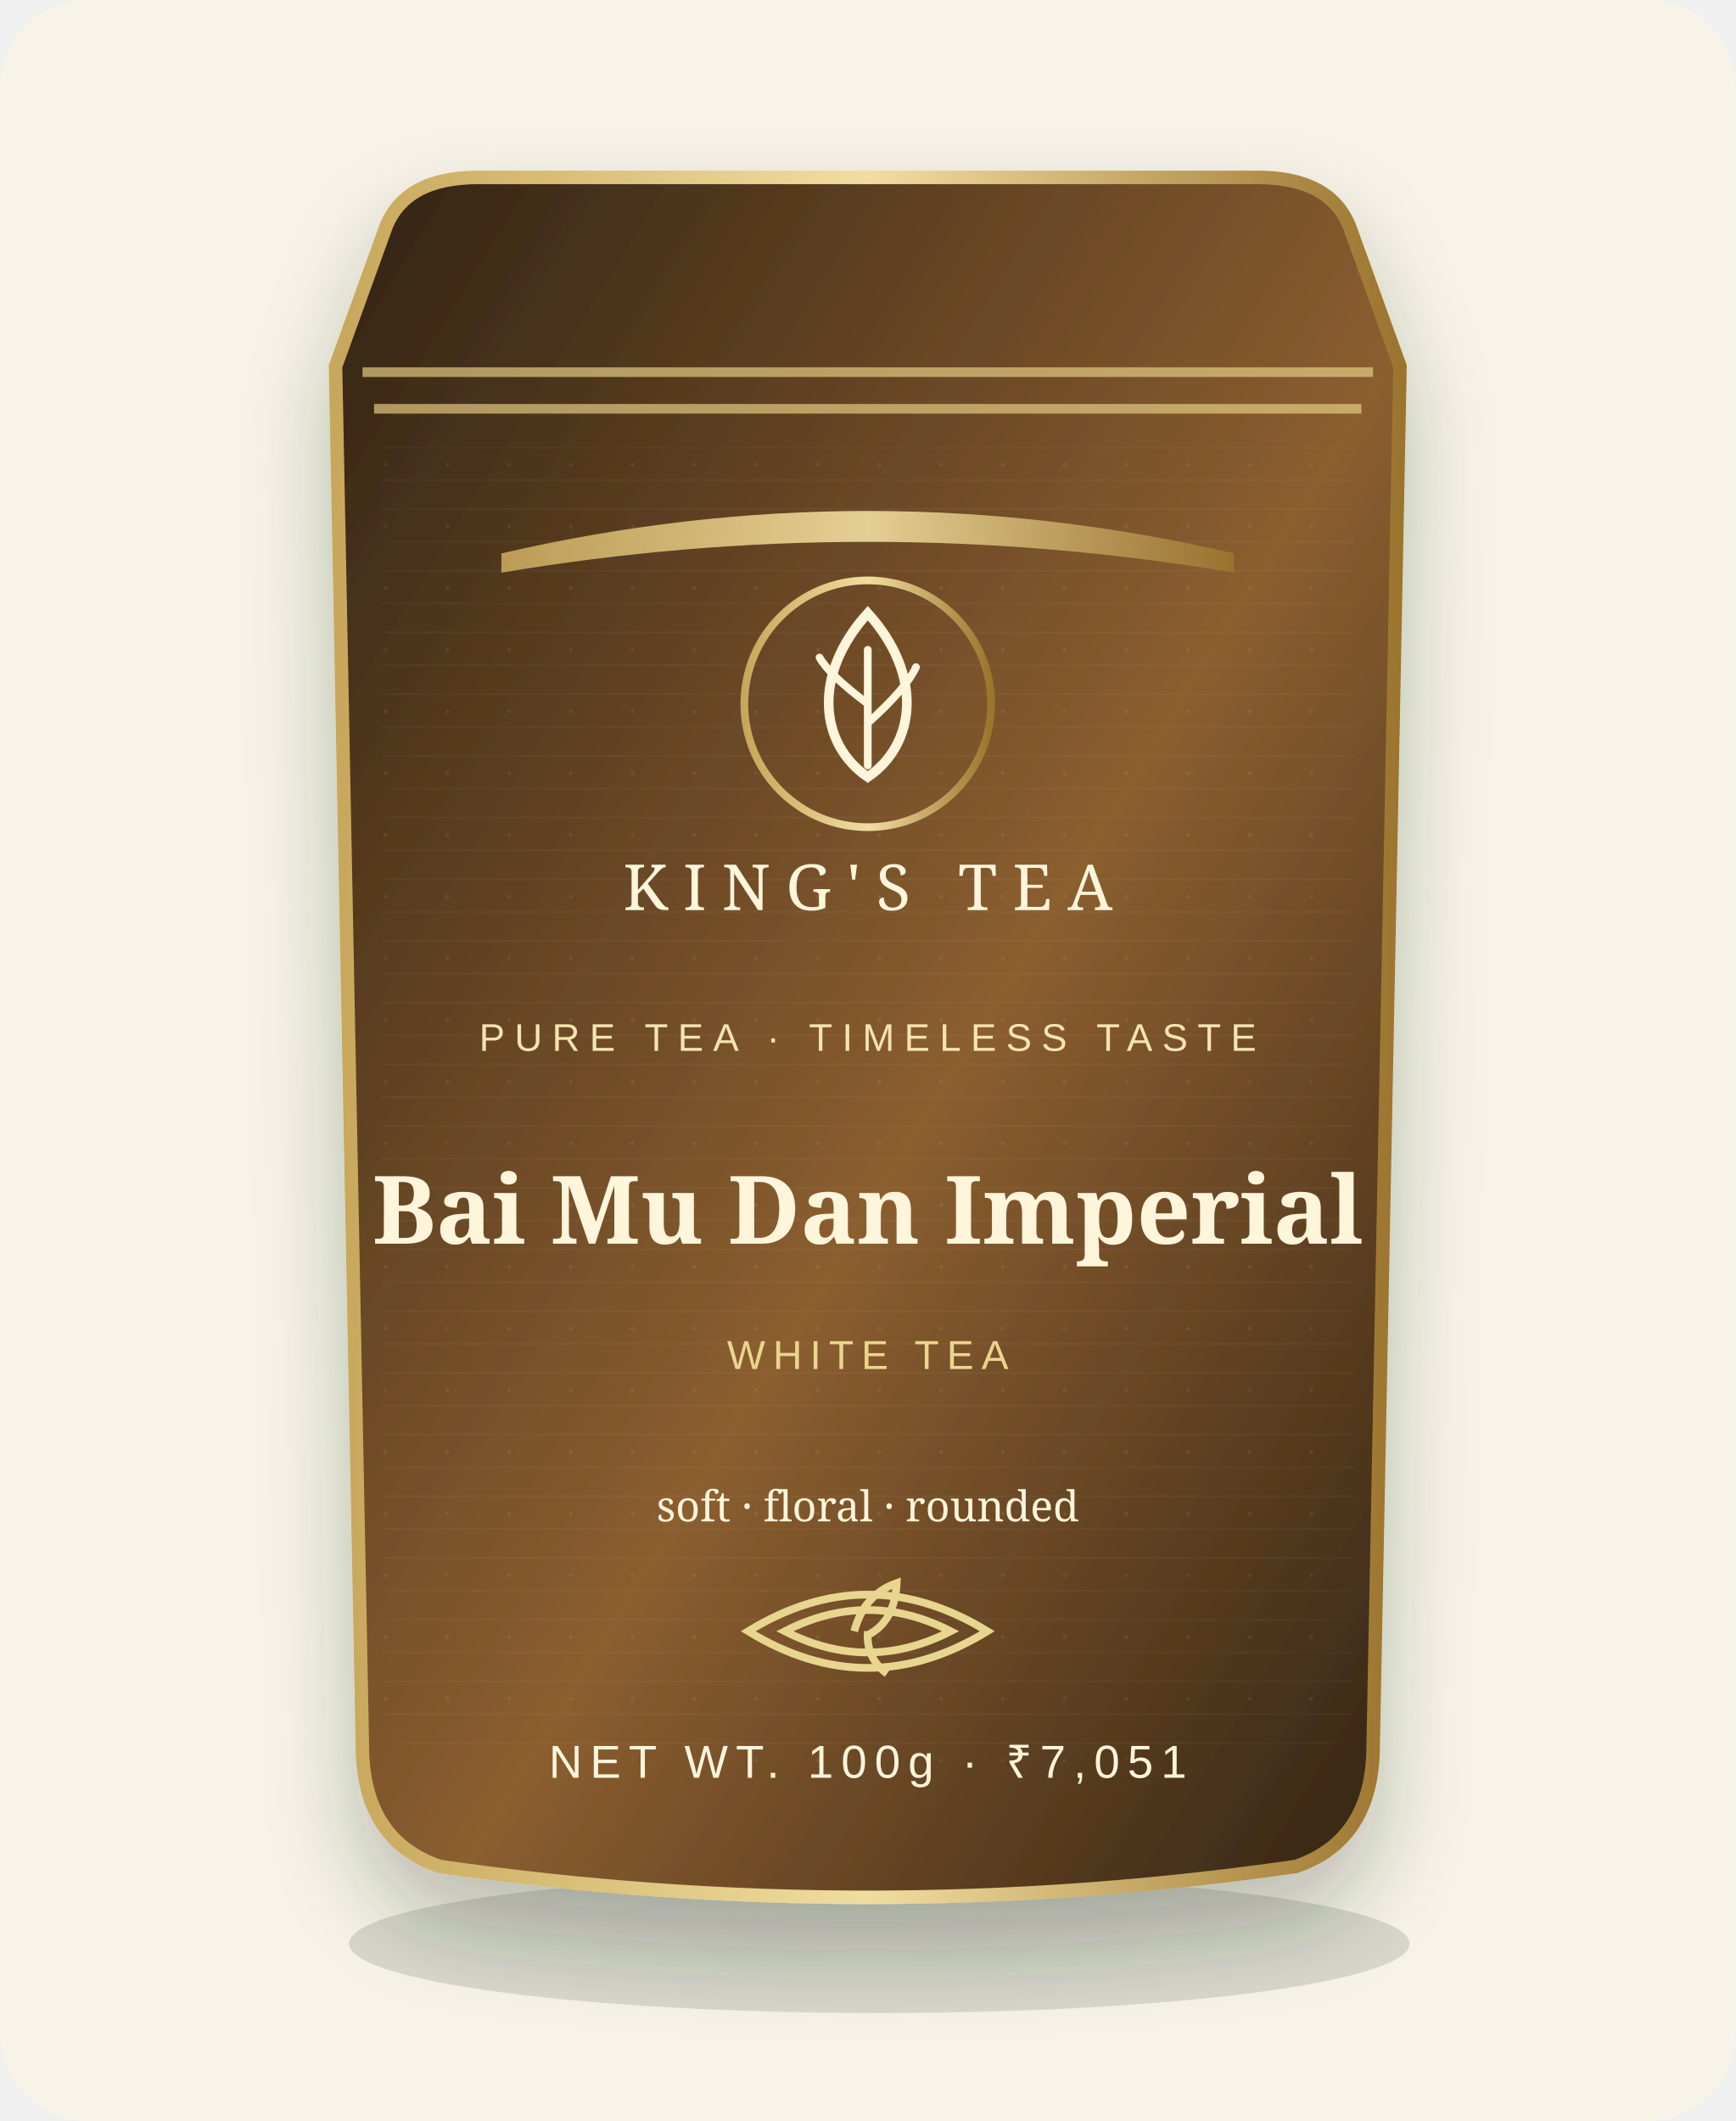
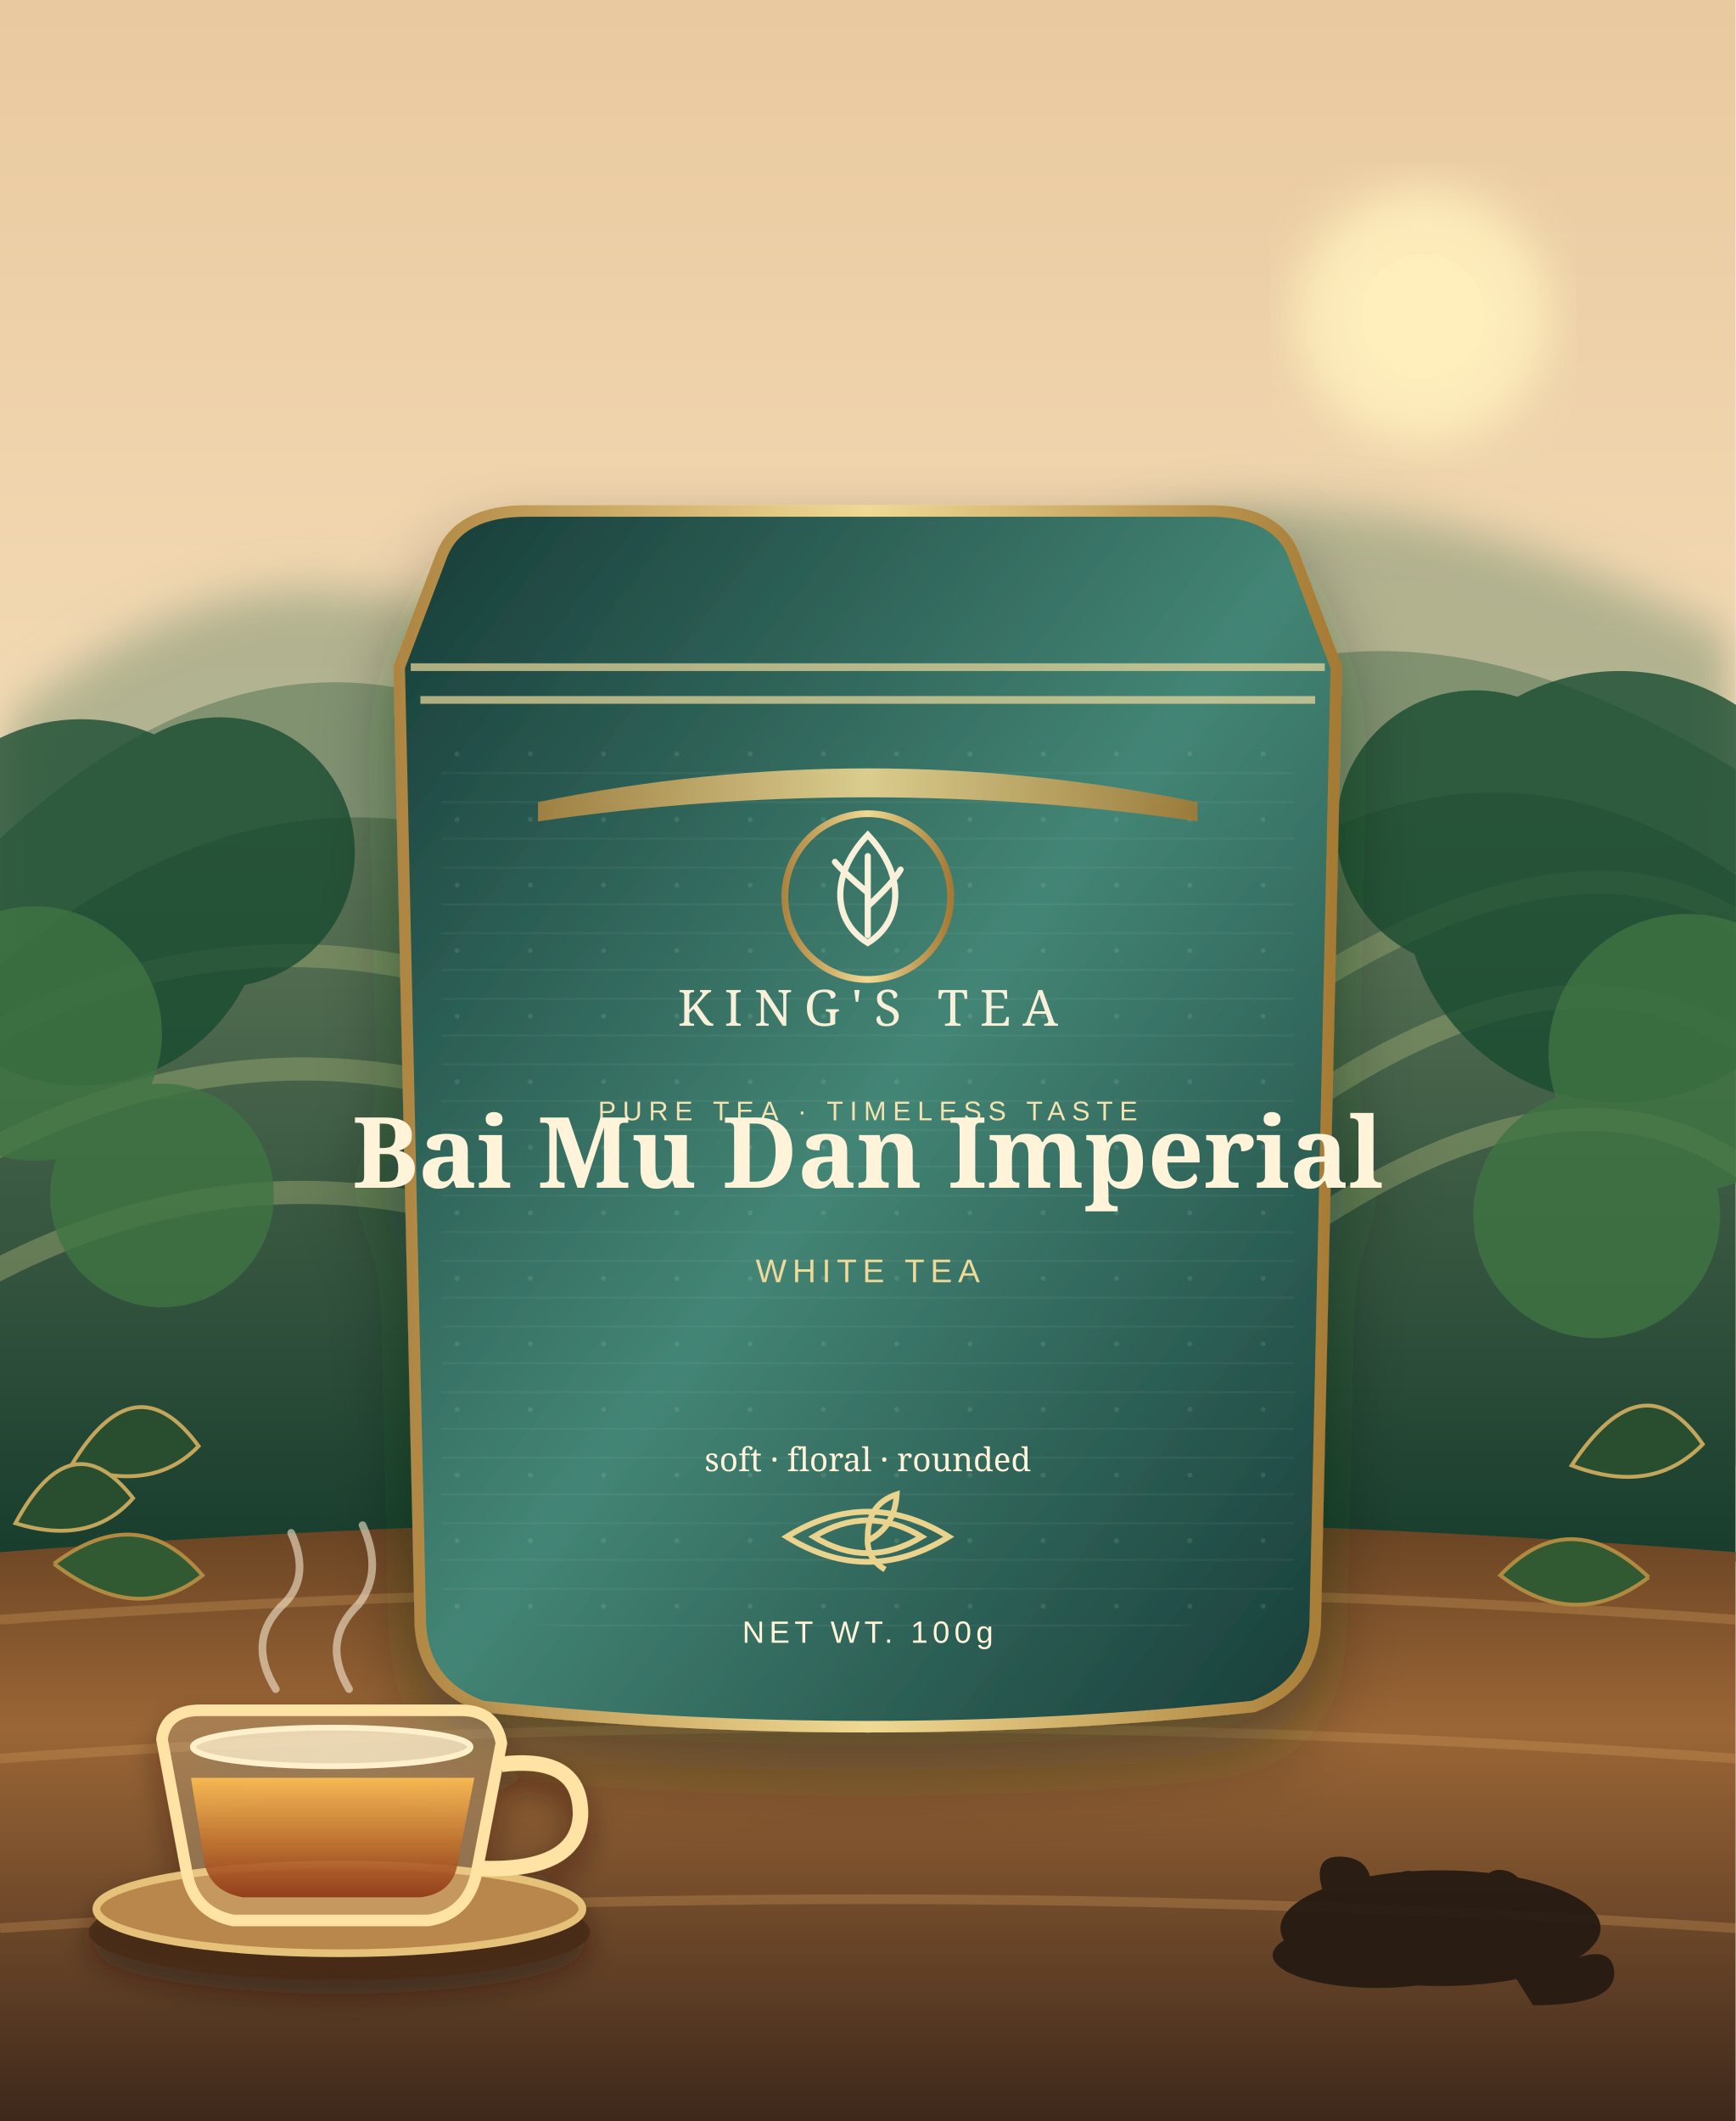
<svg xmlns="http://www.w3.org/2000/svg" width="900" height="1100" viewBox="0 0 900 1100" role="img" aria-labelledby="title desc">
  <defs>
+     <linearGradient id="sky" x2="0" y2="1">
+       <stop stop-color="#e9c99f" />
+       <stop offset=".45" stop-color="#f6dfba" />
+       <stop offset="1" stop-color="#a5b58a" />
+     </linearGradient>
+     <linearGradient id="hills" x2="0" y2="1">
+       <stop stop-color="#61795a" />
+       <stop offset="1" stop-color="#183d2d" />
+     </linearGradient>
    <linearGradient id="pouch" x1="0" y1="0" x2="1" y2="1">
-       <stop stop-color="#302214" />
-       <stop offset=".55" stop-color="#8b5e2f" />
-       <stop offset="1" stop-color="#302214" />
+       <stop stop-color="#173b37" />
+       <stop offset=".5" stop-color="#438575" />
+       <stop offset="1" stop-color="#173b37" />
    </linearGradient>
-     <linearGradient id="foil" x1="0" y1="0" x2="1" y2="0">
-       <stop stop-color="#c7a75b" />
-       <stop offset=".5" stop-color="#f1dda0" />
-       <stop offset="1" stop-color="#9b742e" />
+     <linearGradient id="foil" x2="1">
+       <stop stop-color="#ae8541" />
+       <stop offset=".5" stop-color="#f0d993" />
+       <stop offset="1" stop-color="#a57a34" />
    </linearGradient>
+     <linearGradient id="wood" x2="0" y2="1">
+       <stop stop-color="#684323" />
+       <stop offset=".35" stop-color="#9b6636" />
+       <stop offset="1" stop-color="#3d281b" />
+     </linearGradient>
+     <linearGradient id="tea" x2="0" y2="1">
+       <stop stop-color="#ffbf54" />
+       <stop offset="1" stop-color="#8e3515" />
+     </linearGradient>
+     <filter id="soft">
+       <feGaussianBlur stdDeviation="12" />
+     </filter>
    <filter id="shadow" x="-30%" y="-20%" width="160%" height="160%">
-       <feDropShadow dx="0" dy="24" stdDeviation="22" flood-color="#1a2c20" flood-opacity=".28" />
+       <feDropShadow dx="0" dy="20" stdDeviation="20" flood-color="#10271d" flood-opacity=".42" />
    </filter>
-     <pattern id="grain" width="32" height="32" patternUnits="userSpaceOnUse">
-       <path d="M0 8h32M0 25h32" stroke="#fff" stroke-opacity=".035" />
-       <circle cx="8" cy="17" r="1" fill="#fff" fill-opacity=".07" />
+     <filter id="cupShadow" x="-40%" y="-40%" width="180%" height="190%">
+       <feDropShadow dx="0" dy="8" stdDeviation="7" flood-color="#20170e" flood-opacity=".5" />
+     </filter>
+     <pattern id="grain" width="38" height="34" patternUnits="userSpaceOnUse">
+       <path d="M0 8h38M0 27h38" stroke="#fff" stroke-opacity=".045" />
+       <circle cx="9" cy="17" r="1.3" fill="#fff" fill-opacity=".1" />
    </pattern>
  </defs>
-   <rect width="900" height="1100" rx="45" fill="#f7f3e8" />
-   <ellipse cx="456" cy="1008" rx="275" ry="36" fill="#18271f" opacity=".14" />
+   <rect width="900" height="1100" fill="url(#sky)" />
+   <circle cx="738" cy="164" r="66" fill="#fff1bd" opacity=".86" filter="url(#soft)" />
+   <circle cx="738" cy="164" r="32" fill="#fff0bd" opacity=".9" />
+   <path d="M0 378 Q132 260 266 334 T530 307 T900 332 V700 H0Z" fill="#8b9b7a" opacity=".62" filter="url(#soft)" />
+   <path d="M0 435 Q153 292 306 401 Q424 291 574 390 Q708 281 900 399 V760 H0Z" fill="#718768" opacity=".76" />
+   <path d="M0 500 Q162 366 328 468 Q489 354 640 458 Q774 366 900 454 V810 H0Z" fill="url(#hills)" />
+   <g fill="none" stroke="#9eaa72" stroke-width="12" opacity=".46">
+     <path d="M-40 558 Q125 446 310 535 T680 510 T950 530" />
+     <path d="M-40 617 Q135 504 320 595 T680 570 T950 590" />
+     <path d="M-40 681 Q135 568 320 659 T680 634 T950 654" />
+   </g>
+   <g fill="#174a30" opacity=".78">
+     <circle cx="42" cy="468" r="95" />
+     <circle cx="114" cy="442" r="70" />
+     <circle cx="840" cy="460" r="112" />
+     <circle cx="765" cy="430" r="72" />
+   </g>
+   <g fill="#3f7442" opacity=".8">
+     <circle cx="18" cy="536" r="66" />
+     <circle cx="875" cy="546" r="72" />
+     <circle cx="84" cy="620" r="58" />
+     <circle cx="828" cy="630" r="64" />
+   </g>
+   <path d="M0 805 Q450 770 900 805 V1100 H0Z" fill="url(#wood)" />
+   <path d="M0 840 Q450 808 900 840 M0 912 Q450 880 900 912 M0 1000 Q450 970 900 1000" fill="none" stroke="#d19a57" stroke-width="5" opacity=".32" />
+   <path d="M28 811 Q72 778 105 817 Q71 844 28 811 M855 818 Q814 779 778 817 Q817 847 855 818" fill="#315a32" stroke="#b18a42" stroke-width="2" />
+   <g fill="#261a12" opacity=".95">
+     <ellipse cx="747" cy="1000" rx="83" ry="30" />
+     <ellipse cx="714" cy="1014" rx="54" ry="17" />
+     <path d="M690 991q-14-30 7-28t11 34q18-38 30-22t-12 37q35-29 41-9t-43 25q-35 7-34-37Z" />
+     <path d="M771 1002q-8-35 9-32t9 39q21-31 31-15t-21 30q36-20 38-2t-42 18Z" />
+   </g>
  <g filter="url(#shadow)">
-     <path d="M200 118 Q210 92 248 92 H652 Q690 92 700 118 L726 190 L712 910 Q710 955 672 968 Q450 1000 228 968 Q190 955 188 910 L174 190 Z" fill="url(#pouch)" stroke="url(#foil)" stroke-width="7" />
-     <path d="M188 193 H712 M194 212 H706" stroke="#e7cf85" stroke-opacity=".67" stroke-width="5" />
-     <path d="M198 232 H702 V903 Q450 930 198 903 Z" fill="url(#grain)" />
-     <path d="M260 287 Q450 243 640 287 L640 297 Q450 265 260 297Z" fill="url(#foil)" opacity=".9" />
-     <circle cx="450" cy="365" r="64" fill="none" stroke="url(#foil)" stroke-width="4" />
-     <path d="M450 318 C421 350 425 386 450 403 C475 386 479 350 450 318Z" fill="none" stroke="#fff5db" stroke-width="5" />
-     <path d="M450 337 V397 M450 365 Q430 350 425 341 M450 375 Q470 357 475 346" fill="none" stroke="#fff5db" stroke-width="4" stroke-linecap="round" />
-     <text x="450" y="472" text-anchor="middle" font-family="Georgia,serif" font-size="33" letter-spacing="8" fill="#fff5db">KING'S TEA</text>
-     <path d="M310 497 H590" stroke="url(#foil)" stroke-width="3" />
-     <text x="450" y="545" text-anchor="middle" font-family="Arial,sans-serif" font-size="20" letter-spacing="5" fill="#f5e4b1">PURE TEA · TIMELESS TASTE</text>
-     <text text-anchor="middle" font-family="Georgia,serif" font-size="49" font-weight="bold" fill="#fff5db">
-       <tspan x="450" y="645">Bai Mu Dan Imperial</tspan>
+     <path d="M229 288 Q238 265 273 265 H627 Q662 265 671 288 L693 346 L682 843 Q680 874 650 885 Q450 906 250 885 Q220 874 218 843 L207 346 Z" fill="url(#pouch)" stroke="url(#foil)" stroke-width="6" />
+     <path d="M213 346 H687 M218 363 H682" stroke="#edda9d" stroke-opacity=".7" stroke-width="4" />
+     <path d="M229 383 H671 V838 Q450 861 229 838Z" fill="url(#grain)" />
+     <path d="M279 416 Q450 381 621 416 L621 426 Q450 401 279 426Z" fill="url(#foil)" opacity=".88" />
+     <circle cx="450" cy="465" r="43" fill="none" stroke="url(#foil)" stroke-width="3.5" />
+     <path d="M450 433 C430 454 432 478 450 489 C468 478 470 454 450 433Z M450 444 V485 M450 463 Q437 452 433 447 M450 470 Q463 458 467 451" fill="none" stroke="#f8f0d9" stroke-width="3.2" stroke-linecap="round" />
+     <text x="450" y="532" text-anchor="middle" font-family="Georgia,serif" font-size="26" letter-spacing="6" fill="#f8f0d9">KING'S TEA</text>
+     <path d="M328 550 H572" stroke="url(#foil)" stroke-width="2.5" />
+     <text x="450" y="581" text-anchor="middle" font-family="Arial,sans-serif" font-size="14" letter-spacing="3.4" fill="#f5e4b1">PURE TEA · TIMELESS TASTE</text>
+     <text text-anchor="middle" font-family="Georgia,serif" font-size="51" font-weight="bold" fill="#fff4d9">
+       <tspan x="450" y="616">Bai Mu Dan Imperial</tspan>
    </text>
-     <text x="450" y="710" text-anchor="middle" font-family="Arial,sans-serif" font-size="21" letter-spacing="4" fill="#ead58e">WHITE TEA</text>
-     <path d="M295 741 H605" stroke="url(#foil)" stroke-width="2" opacity=".85" />
-     <text x="450" y="789" text-anchor="middle" font-family="Georgia,serif" font-size="22" fill="#fff5db">soft · floral · rounded</text>
-     <g transform="translate(450 846)" fill="none" stroke="#e8d58f" stroke-width="4">
-       <path d="M-62 0 Q0 -38 62 0 Q0 38 -62 0Z" />
-       <path d="M-43 0 Q0 -22 43 0 Q0 22 -43 0Z" />
-       <path d="M-7 0 Q-2 -19 15 -25 Q14 -5 0 2 M0 0 Q-1 14 10 22" />
+     <text x="450" y="665" text-anchor="middle" font-family="Arial,sans-serif" font-size="17" letter-spacing="3" fill="#eed999">WHITE TEA</text>
+     <path d="M327 728 H573" stroke="url(#foil)" stroke-width="2" opacity=".88" />
+     <text x="450" y="763" text-anchor="middle" font-family="Georgia,serif" font-size="17" fill="#fff4d9">soft  ·  floral  ·  rounded</text>
+     <g transform="translate(450 797)" fill="none" stroke="#ead48d" stroke-width="3">
+       <path d="M-42 0 Q0 -26 42 0 Q0 26 -42 0Z" />
+       <path d="M-28 0 Q0 -17 28 0 Q0 17 -28 0Z" />
+       <path d="M0 0 Q0 -17 15 -22 Q14 -5 0 2 M0 0 Q-1 11 9 17" />
    </g>
-     <text x="450" y="922" text-anchor="middle" font-family="Arial,sans-serif" font-size="24" letter-spacing="4" fill="#fff5db">NET WT. 100g  ·  ₹7,051</text>
+     <text x="450" y="852" text-anchor="middle" font-family="Arial,sans-serif" font-size="16" letter-spacing="2.4" fill="#fff4d9">NET WT. 100g</text>
+   </g>
+   <g filter="url(#cupShadow)">
+     <ellipse cx="176" cy="1002" rx="130" ry="25" fill="#4a2d18" opacity=".9" />
+     <ellipse cx="176" cy="990" rx="126" ry="23" fill="#b9874b" stroke="#e6c17a" stroke-width="4" />
+     <path d="M84 902 Q86 887 104 887 H239 Q257 887 260 904 L247 972 Q242 993 222 996 H121 Q101 992 97 972Z" fill="#f5ddaa" fill-opacity=".2" stroke="#ffe3a5" stroke-width="6" />
+     <path d="M99 922 H246 L237 968 Q234 982 218 984 H126 Q109 981 106 966Z" fill="url(#tea)" opacity=".9" />
+     <path d="M260 915 Q302 910 301 942 Q299 971 248 969" fill="none" stroke="#ffe3a5" stroke-width="8" />
+     <ellipse cx="172" cy="906" rx="72" ry="10" fill="#fff0cc" fill-opacity=".75" stroke="#fff0cc" stroke-width="3" />
+   </g>
+   <g fill="none" stroke="#fff4dc" stroke-width="4" stroke-linecap="round" opacity=".55">
+     <path d="M143 876 Q127 850 148 831 Q161 817 151 795" />
+     <path d="M181 876 Q166 851 186 832 Q199 815 188 791" />
+   </g>
+   <g fill="#284e2f" stroke="#c3a65b" stroke-width="2">
+     <path d="M37 760 Q70 705 103 750 Q79 775 37 760Z" />
+     <path d="M8 790 Q37 736 69 777 Q47 802 8 790Z" />
+     <path d="M815 760 Q852 704 883 749 Q857 776 815 760Z" />
  </g>
</svg>
